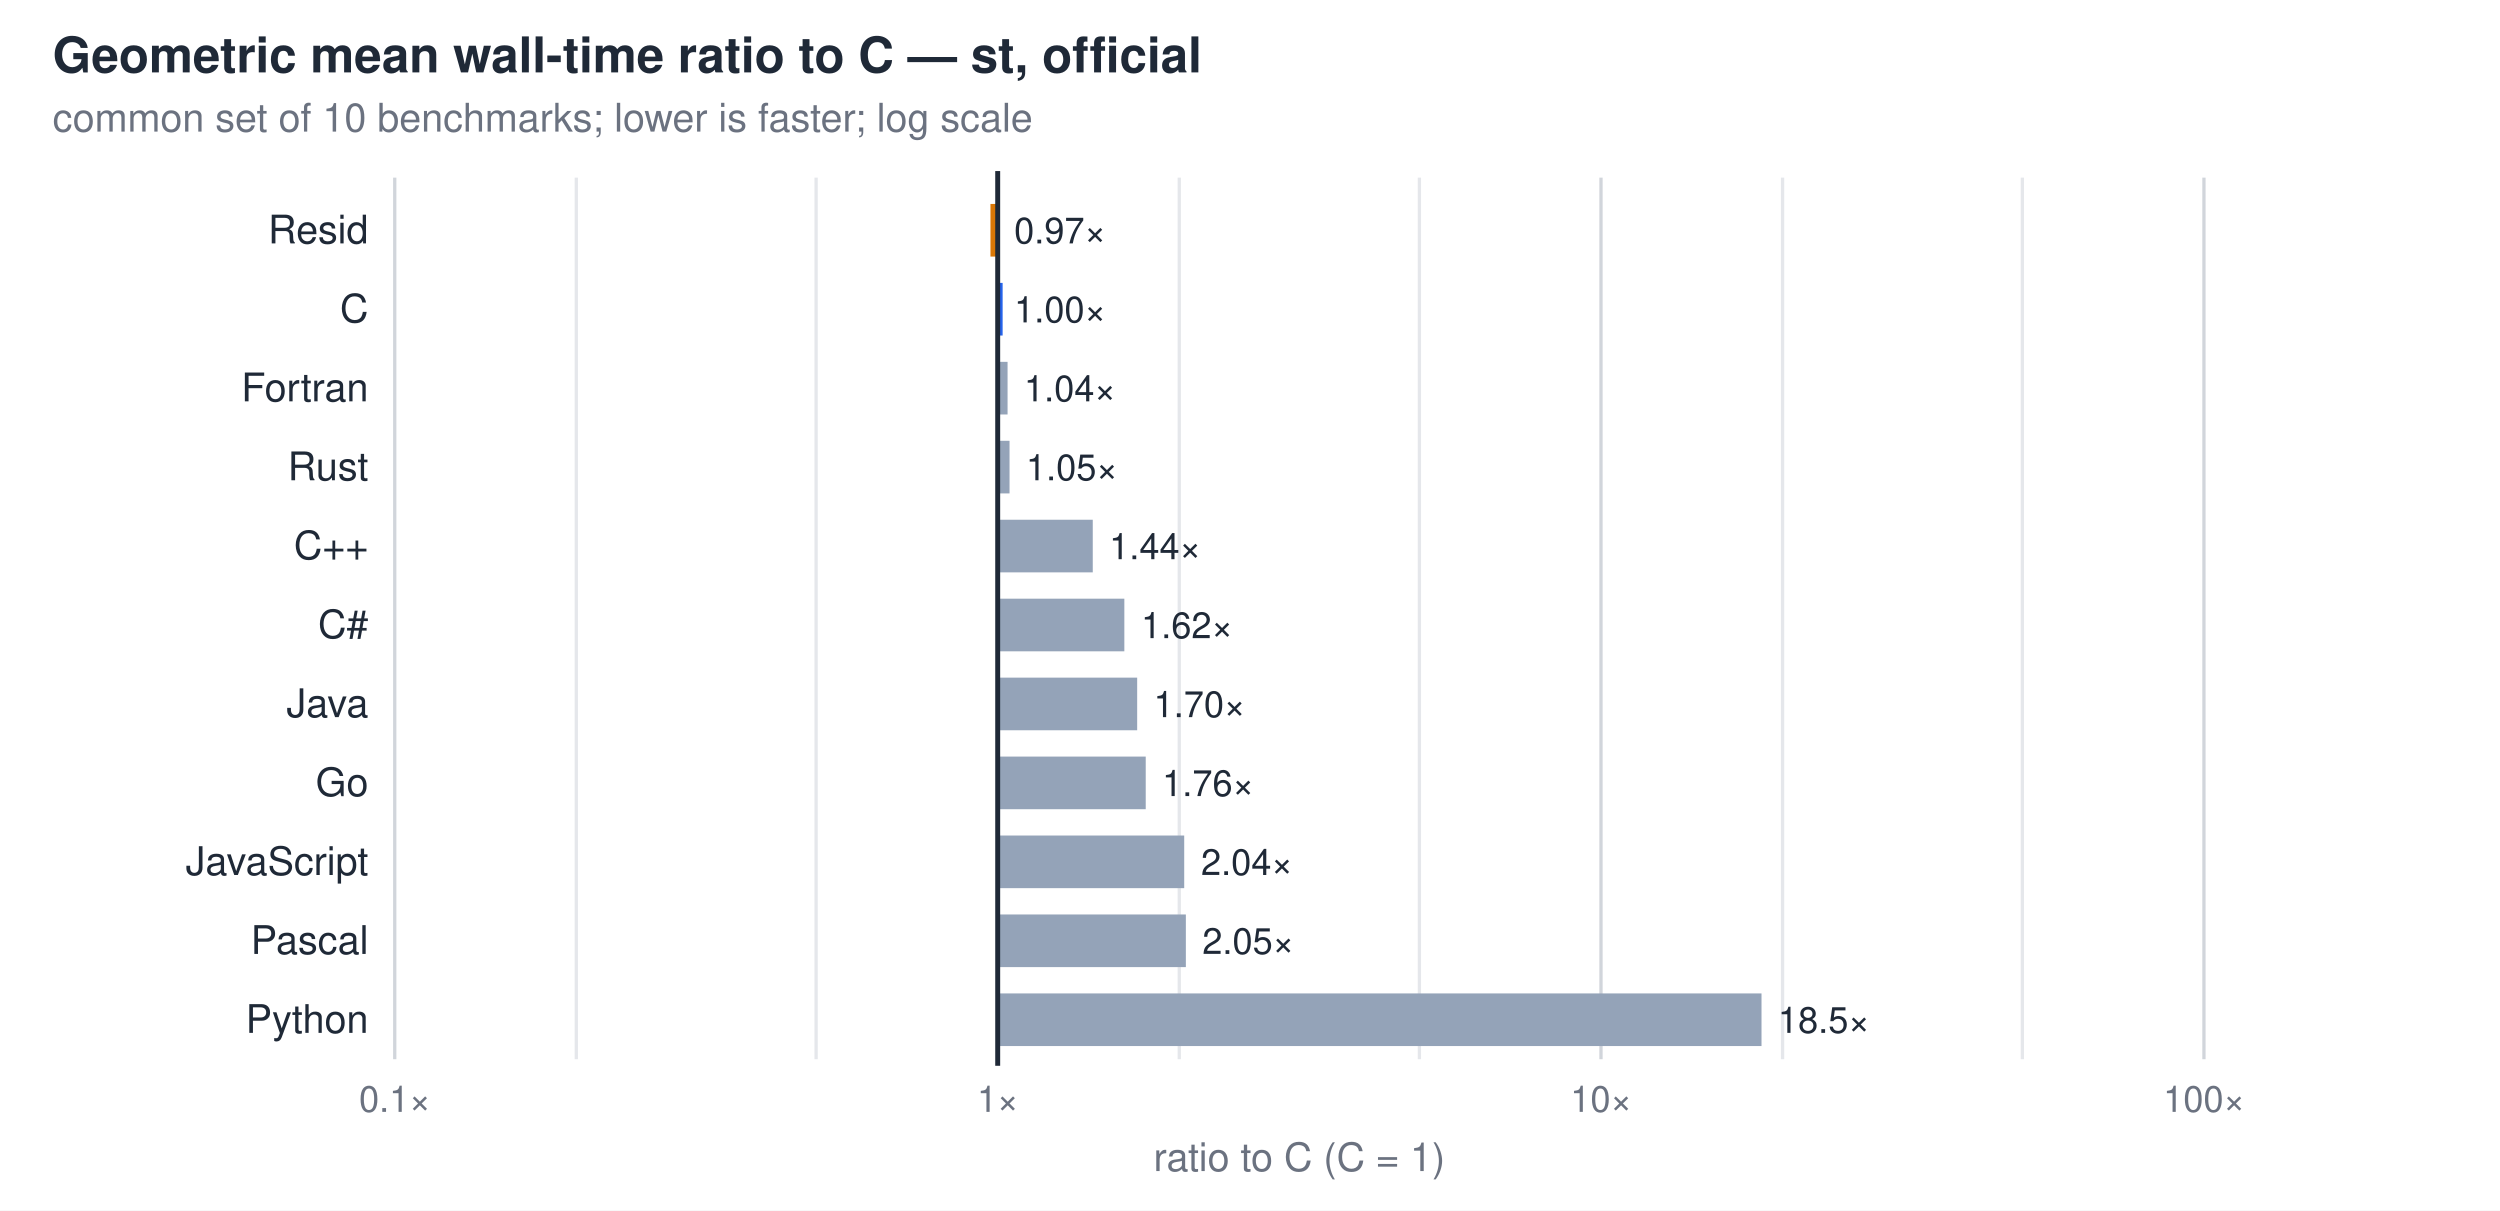
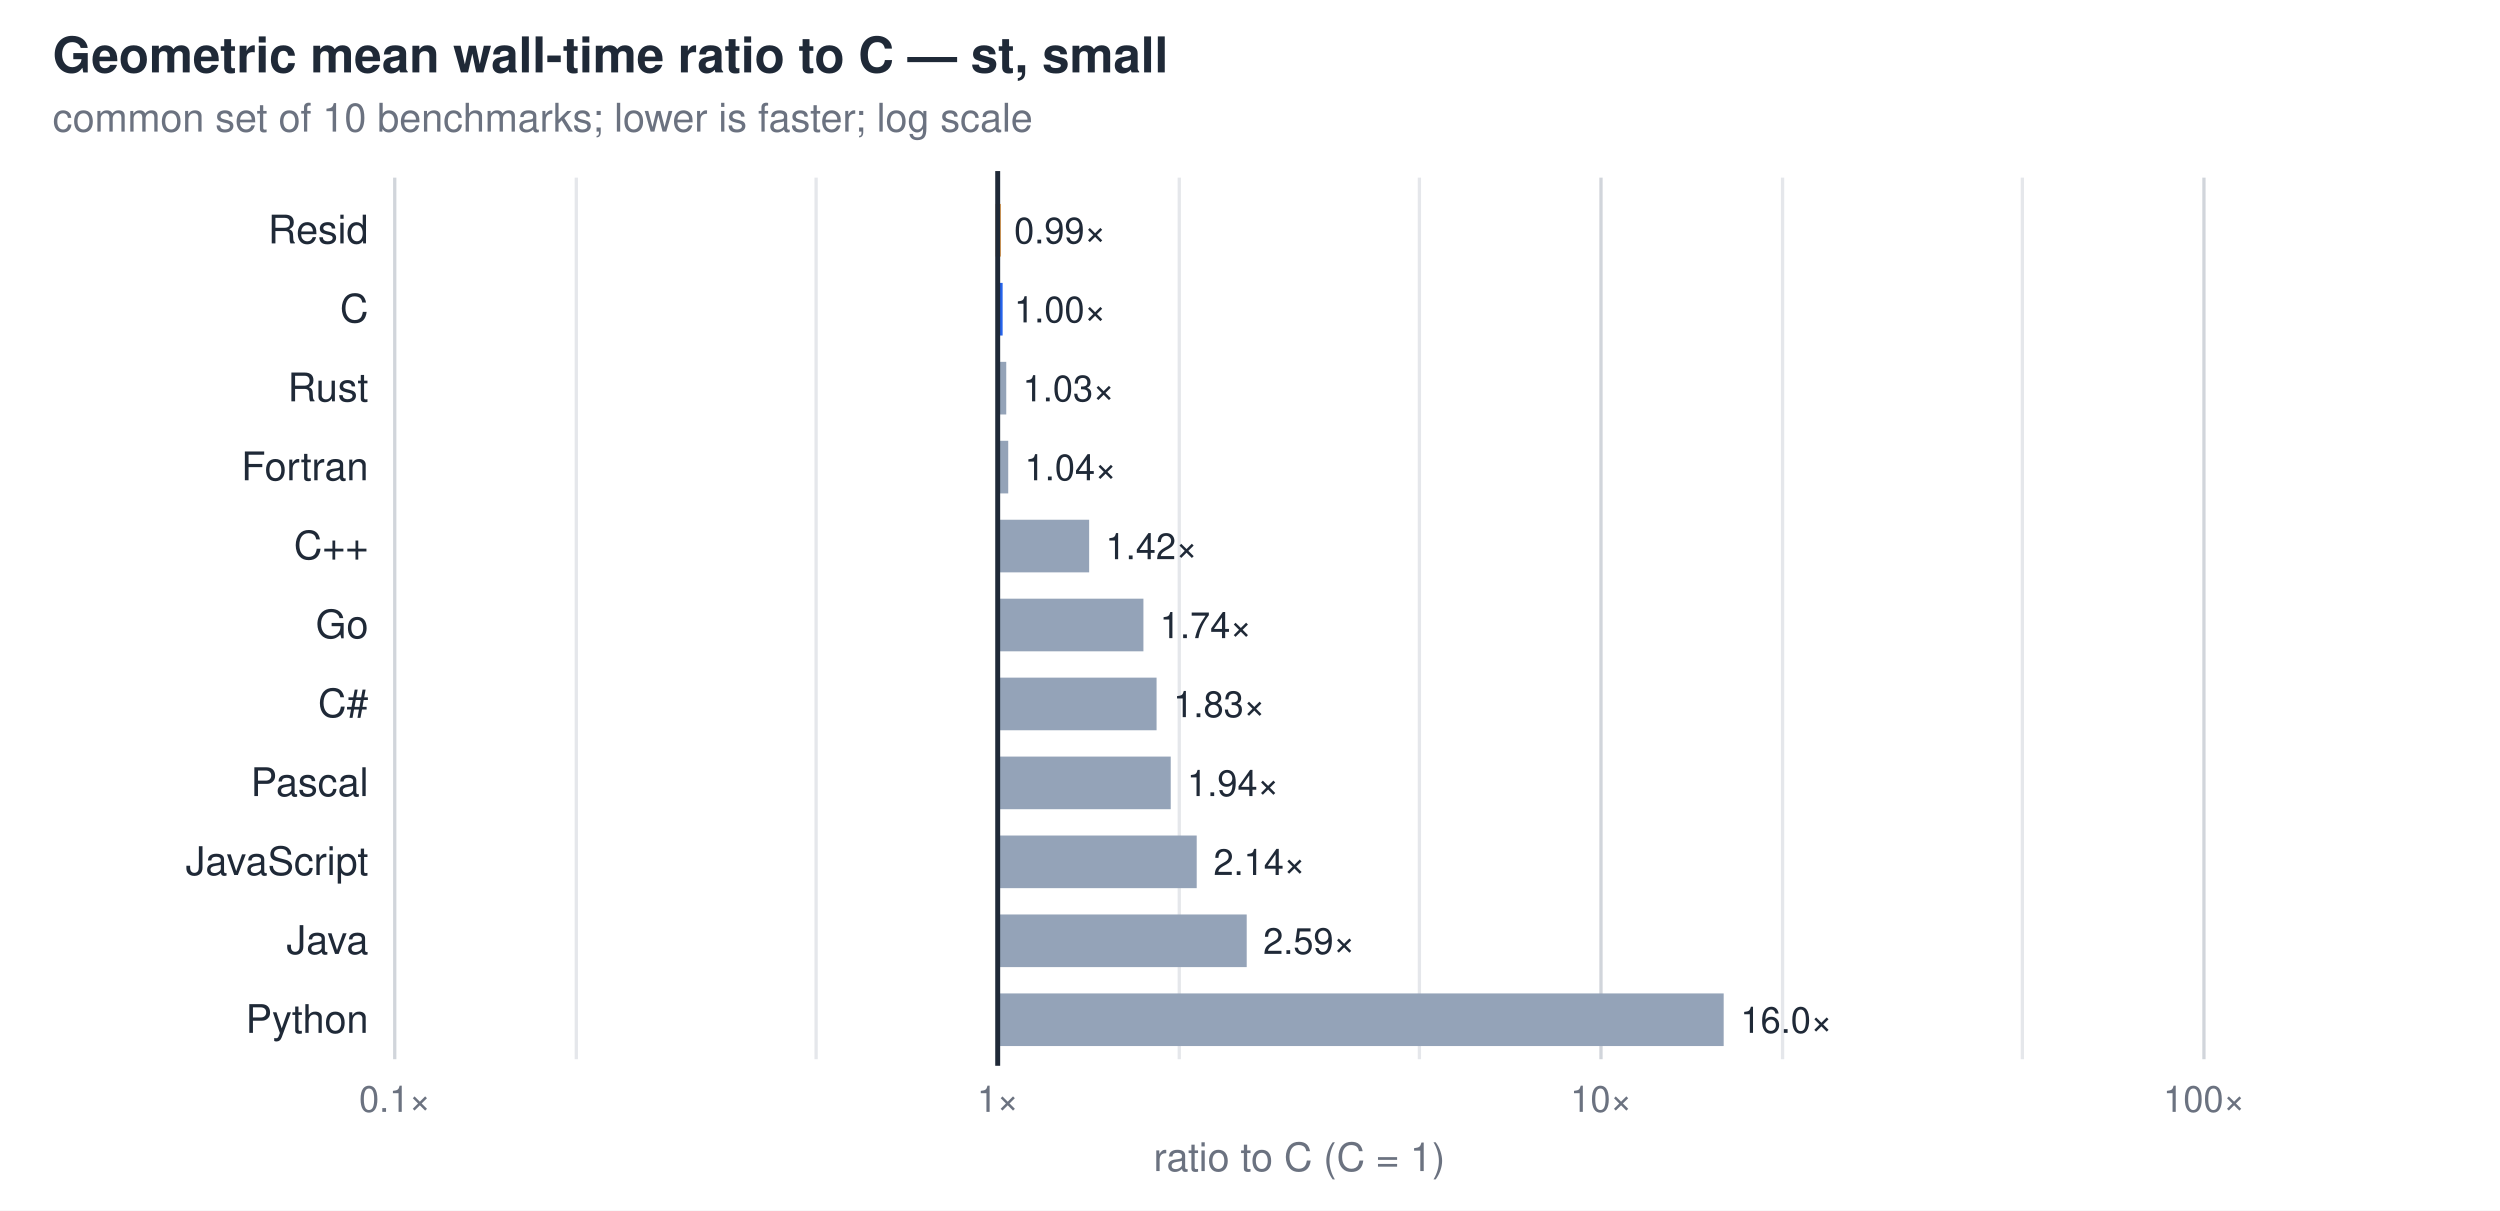
<svg xmlns="http://www.w3.org/2000/svg" width="760" height="368" viewBox="0 0 760 368" font-family="Helvetica, Arial, sans-serif" font-size="12">
  <rect x="0" y="0" width="760" height="368" fill="#ffffff" />
-   <text x="16" y="22" font-size="15" font-weight="bold" fill="#1f2937">Geometric mean wall-time ratio to C — st, official</text>
+   <text x="16" y="22" font-size="15" font-weight="bold" fill="#1f2937">Geometric mean wall-time ratio to C — st, small</text>
  <text x="16" y="40" fill="#6b7280">common set of 10 benchmarks; lower is faster; log scale</text>
  <line x1="120.0" y1="54" x2="120.0" y2="322" stroke="#d1d5db" stroke-width="1" />
  <text x="120.0" y="338" text-anchor="middle" fill="#6b7280" font-size="11">0.1×</text>
  <line x1="175.2" y1="54" x2="175.2" y2="322" stroke="#e5e7eb" stroke-width="1" />
  <line x1="248.1" y1="54" x2="248.1" y2="322" stroke="#e5e7eb" stroke-width="1" />
  <line x1="303.3" y1="54" x2="303.3" y2="322" stroke="#d1d5db" stroke-width="1" />
  <text x="303.3" y="338" text-anchor="middle" fill="#6b7280" font-size="11">1×</text>
  <line x1="358.5" y1="54" x2="358.5" y2="322" stroke="#e5e7eb" stroke-width="1" />
  <line x1="431.5" y1="54" x2="431.5" y2="322" stroke="#e5e7eb" stroke-width="1" />
  <line x1="486.7" y1="54" x2="486.7" y2="322" stroke="#d1d5db" stroke-width="1" />
  <text x="486.7" y="338" text-anchor="middle" fill="#6b7280" font-size="11">10×</text>
  <line x1="541.9" y1="54" x2="541.9" y2="322" stroke="#e5e7eb" stroke-width="1" />
  <line x1="614.8" y1="54" x2="614.8" y2="322" stroke="#e5e7eb" stroke-width="1" />
  <line x1="670.0" y1="54" x2="670.0" y2="322" stroke="#d1d5db" stroke-width="1" />
  <text x="670.0" y="338" text-anchor="middle" fill="#6b7280" font-size="11">100×</text>
  <text x="112" y="74.0" text-anchor="end" fill="#1f2937">Resid</text>
-   <rect x="301.1" y="62" width="2.2" height="16" fill="#d97706" />
-   <text x="308.3" y="74.0" fill="#1f2937" font-size="11">0.97×</text>
+   <rect x="302.7" y="62" width="1.5" height="16" fill="#d97706" />
+   <text x="308.3" y="74.0" fill="#1f2937" font-size="11">0.99×</text>
  <text x="112" y="98.0" text-anchor="end" fill="#1f2937">C</text>
  <rect x="303.3" y="86" width="1.5" height="16" fill="#2563eb" />
  <text x="308.3" y="98.0" fill="#1f2937" font-size="11">1.00×</text>
-   <text x="112" y="122.0" text-anchor="end" fill="#1f2937">Fortran</text>
-   <rect x="303.3" y="110" width="3.0" height="16" fill="#94a3b8" />
-   <text x="311.3" y="122.0" fill="#1f2937" font-size="11">1.04×</text>
-   <text x="112" y="146.0" text-anchor="end" fill="#1f2937">Rust</text>
-   <rect x="303.3" y="134" width="3.6" height="16" fill="#94a3b8" />
-   <text x="311.9" y="146.0" fill="#1f2937" font-size="11">1.05×</text>
+   <text x="112" y="122.0" text-anchor="end" fill="#1f2937">Rust</text>
+   <rect x="303.3" y="110" width="2.6" height="16" fill="#94a3b8" />
+   <text x="310.9" y="122.0" fill="#1f2937" font-size="11">1.03×</text>
+   <text x="112" y="146.0" text-anchor="end" fill="#1f2937">Fortran</text>
+   <rect x="303.3" y="134" width="3.2" height="16" fill="#94a3b8" />
+   <text x="311.5" y="146.0" fill="#1f2937" font-size="11">1.04×</text>
  <text x="112" y="170.0" text-anchor="end" fill="#1f2937">C++</text>
-   <rect x="303.3" y="158" width="28.9" height="16" fill="#94a3b8" />
-   <text x="337.2" y="170.0" fill="#1f2937" font-size="11">1.44×</text>
-   <text x="112" y="194.0" text-anchor="end" fill="#1f2937">C#</text>
-   <rect x="303.3" y="182" width="38.5" height="16" fill="#94a3b8" />
-   <text x="346.9" y="194.0" fill="#1f2937" font-size="11">1.62×</text>
-   <text x="112" y="218.0" text-anchor="end" fill="#1f2937">Java</text>
-   <rect x="303.3" y="206" width="42.4" height="16" fill="#94a3b8" />
-   <text x="350.7" y="218.0" fill="#1f2937" font-size="11">1.70×</text>
-   <text x="112" y="242.0" text-anchor="end" fill="#1f2937">Go</text>
-   <rect x="303.3" y="230" width="45.0" height="16" fill="#94a3b8" />
-   <text x="353.3" y="242.0" fill="#1f2937" font-size="11">1.76×</text>
+   <rect x="303.3" y="158" width="27.8" height="16" fill="#94a3b8" />
+   <text x="336.1" y="170.0" fill="#1f2937" font-size="11">1.42×</text>
+   <text x="112" y="194.0" text-anchor="end" fill="#1f2937">Go</text>
+   <rect x="303.3" y="182" width="44.3" height="16" fill="#94a3b8" />
+   <text x="352.6" y="194.0" fill="#1f2937" font-size="11">1.74×</text>
+   <text x="112" y="218.0" text-anchor="end" fill="#1f2937">C#</text>
+   <rect x="303.3" y="206" width="48.3" height="16" fill="#94a3b8" />
+   <text x="356.7" y="218.0" fill="#1f2937" font-size="11">1.83×</text>
+   <text x="112" y="242.0" text-anchor="end" fill="#1f2937">Pascal</text>
+   <rect x="303.3" y="230" width="52.6" height="16" fill="#94a3b8" />
+   <text x="360.9" y="242.0" fill="#1f2937" font-size="11">1.94×</text>
  <text x="112" y="266.0" text-anchor="end" fill="#1f2937">JavaScript</text>
-   <rect x="303.3" y="254" width="56.7" height="16" fill="#94a3b8" />
-   <text x="365.1" y="266.0" fill="#1f2937" font-size="11">2.04×</text>
-   <text x="112" y="290.0" text-anchor="end" fill="#1f2937">Pascal</text>
-   <rect x="303.3" y="278" width="57.2" height="16" fill="#94a3b8" />
-   <text x="365.5" y="290.0" fill="#1f2937" font-size="11">2.05×</text>
+   <rect x="303.3" y="254" width="60.5" height="16" fill="#94a3b8" />
+   <text x="368.9" y="266.0" fill="#1f2937" font-size="11">2.14×</text>
+   <text x="112" y="290.0" text-anchor="end" fill="#1f2937">Java</text>
+   <rect x="303.3" y="278" width="75.7" height="16" fill="#94a3b8" />
+   <text x="384.0" y="290.0" fill="#1f2937" font-size="11">2.59×</text>
  <text x="112" y="314.0" text-anchor="end" fill="#1f2937">Python</text>
-   <rect x="303.3" y="302" width="232.2" height="16" fill="#94a3b8" />
-   <text x="540.5" y="314.0" fill="#1f2937" font-size="11">18.5×</text>
+   <rect x="303.3" y="302" width="220.7" height="16" fill="#94a3b8" />
+   <text x="529.1" y="314.0" fill="#1f2937" font-size="11">16.0×</text>
  <line x1="303.3" y1="52" x2="303.3" y2="324" stroke="#1f2937" stroke-width="1.5" />
  <text x="395.0" y="356" text-anchor="middle" fill="#6b7280">ratio to C (C = 1)</text>
</svg>
